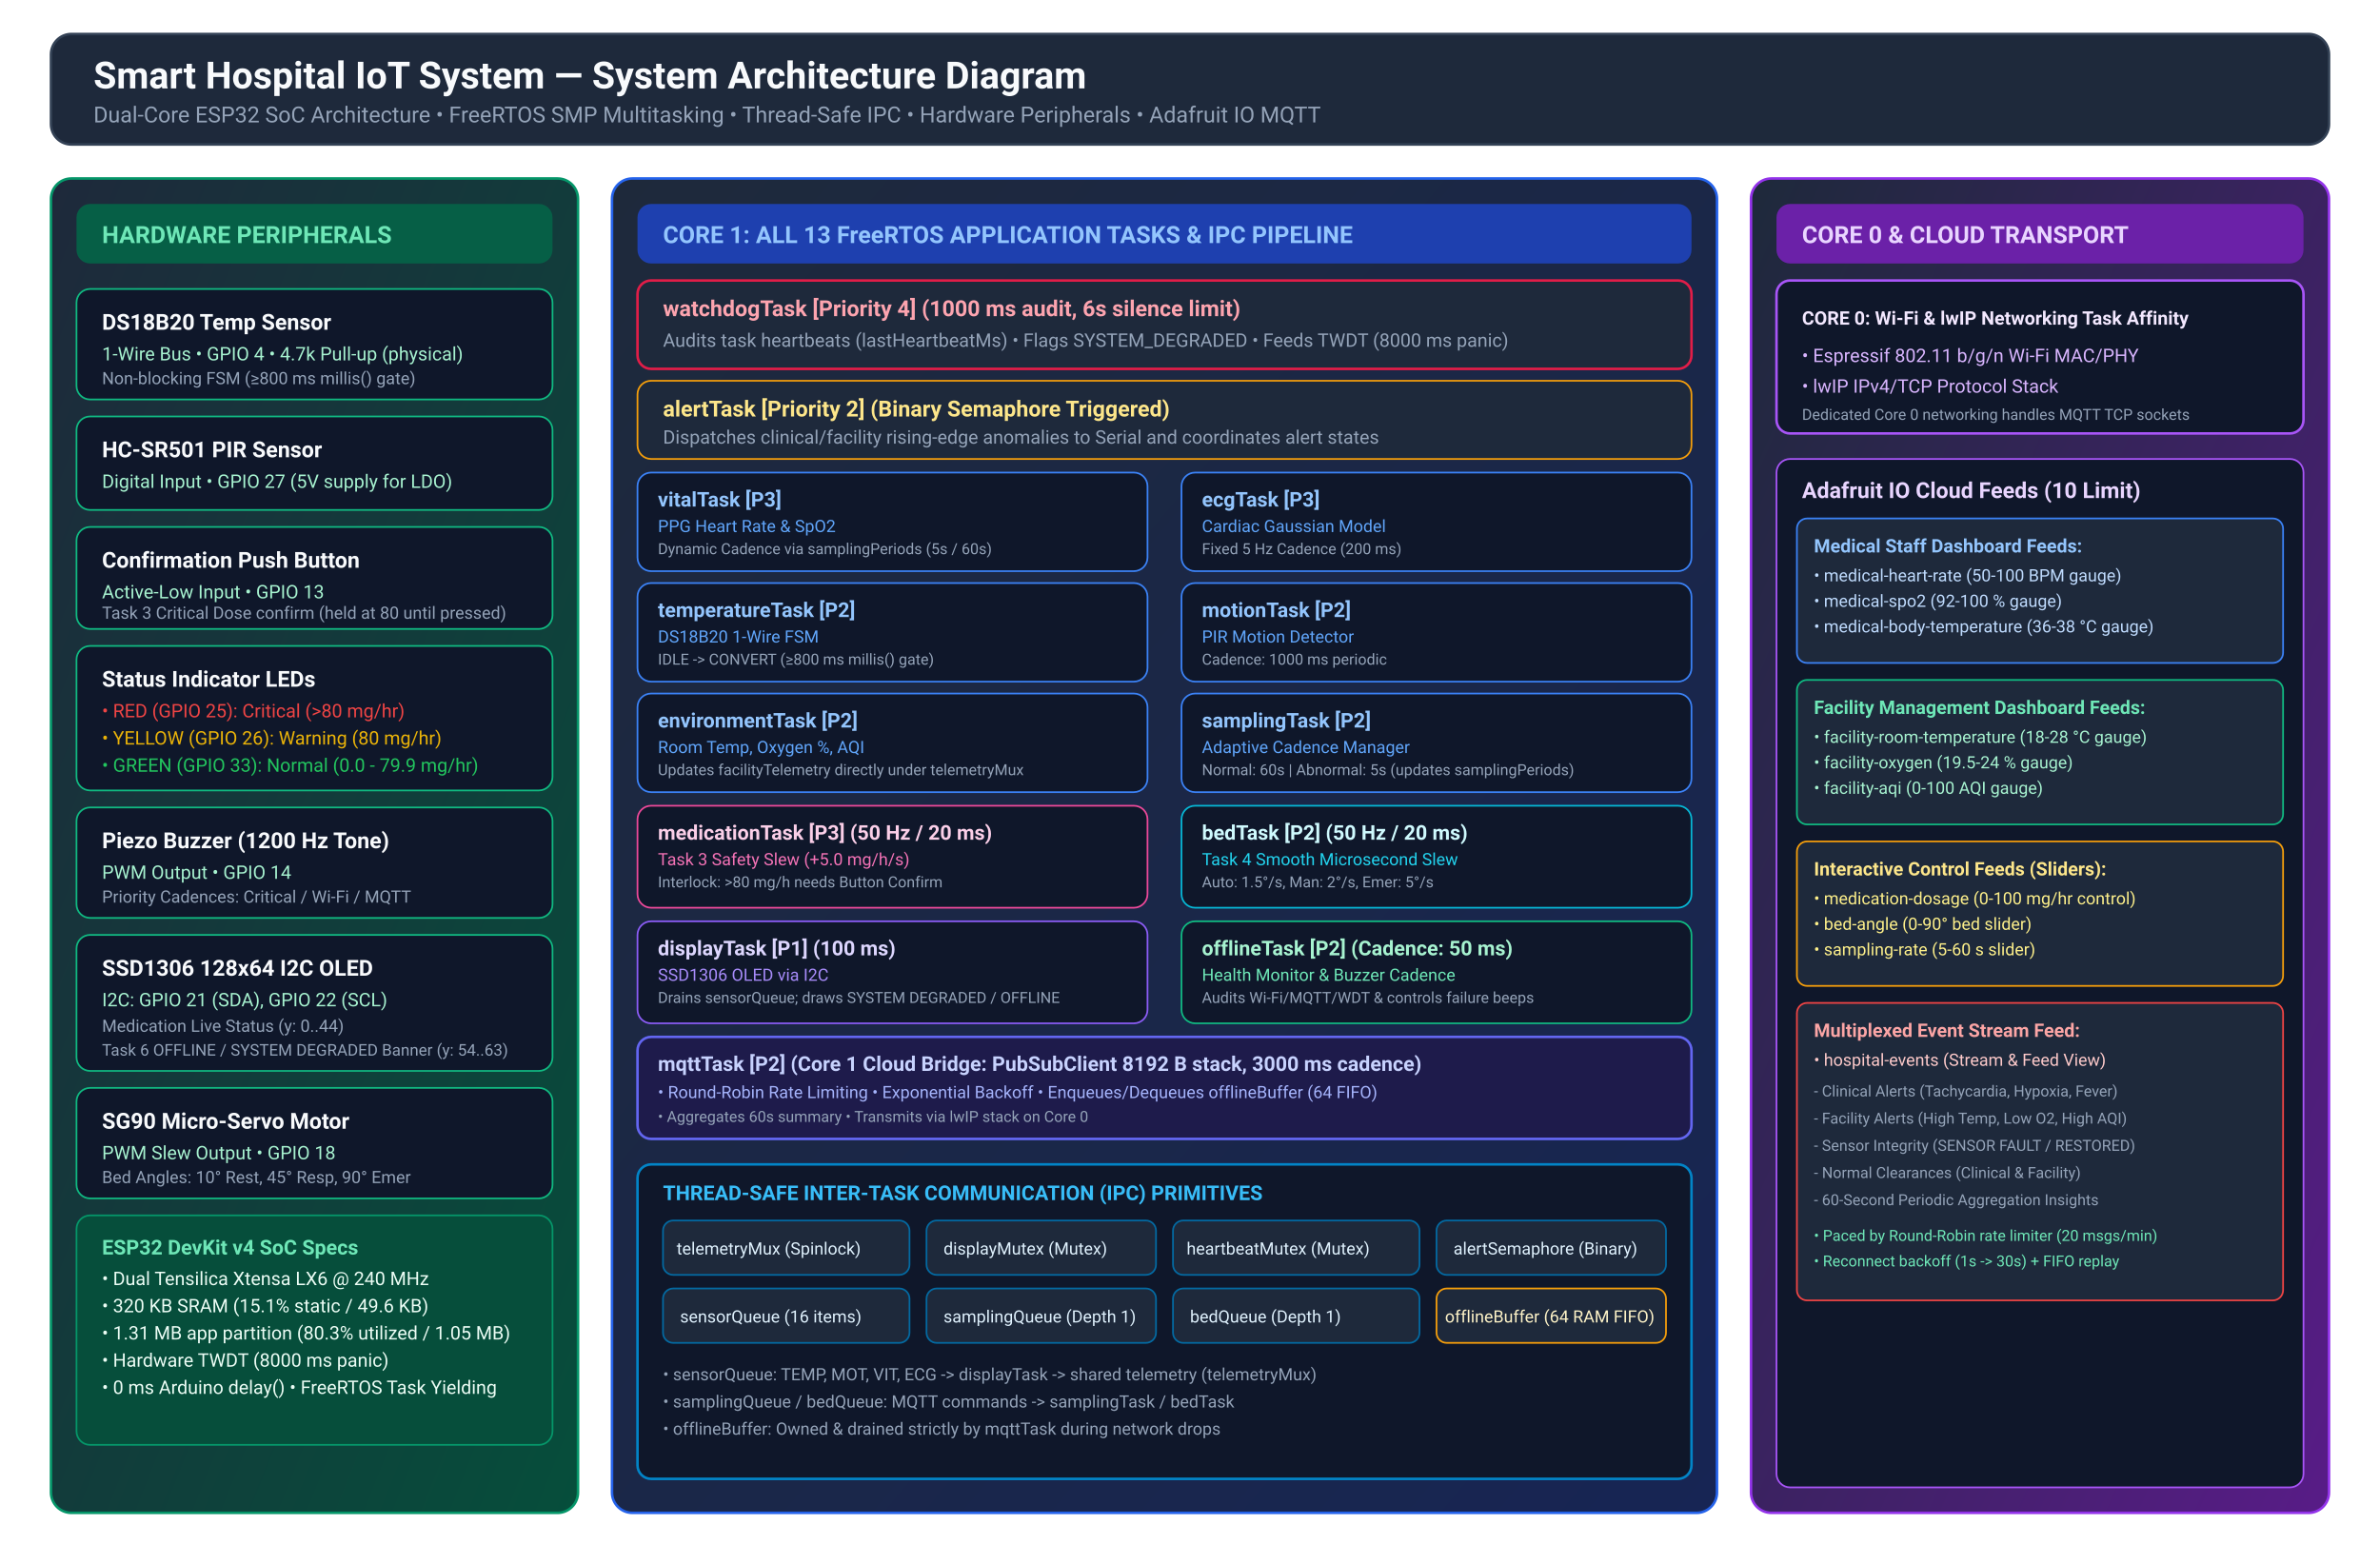
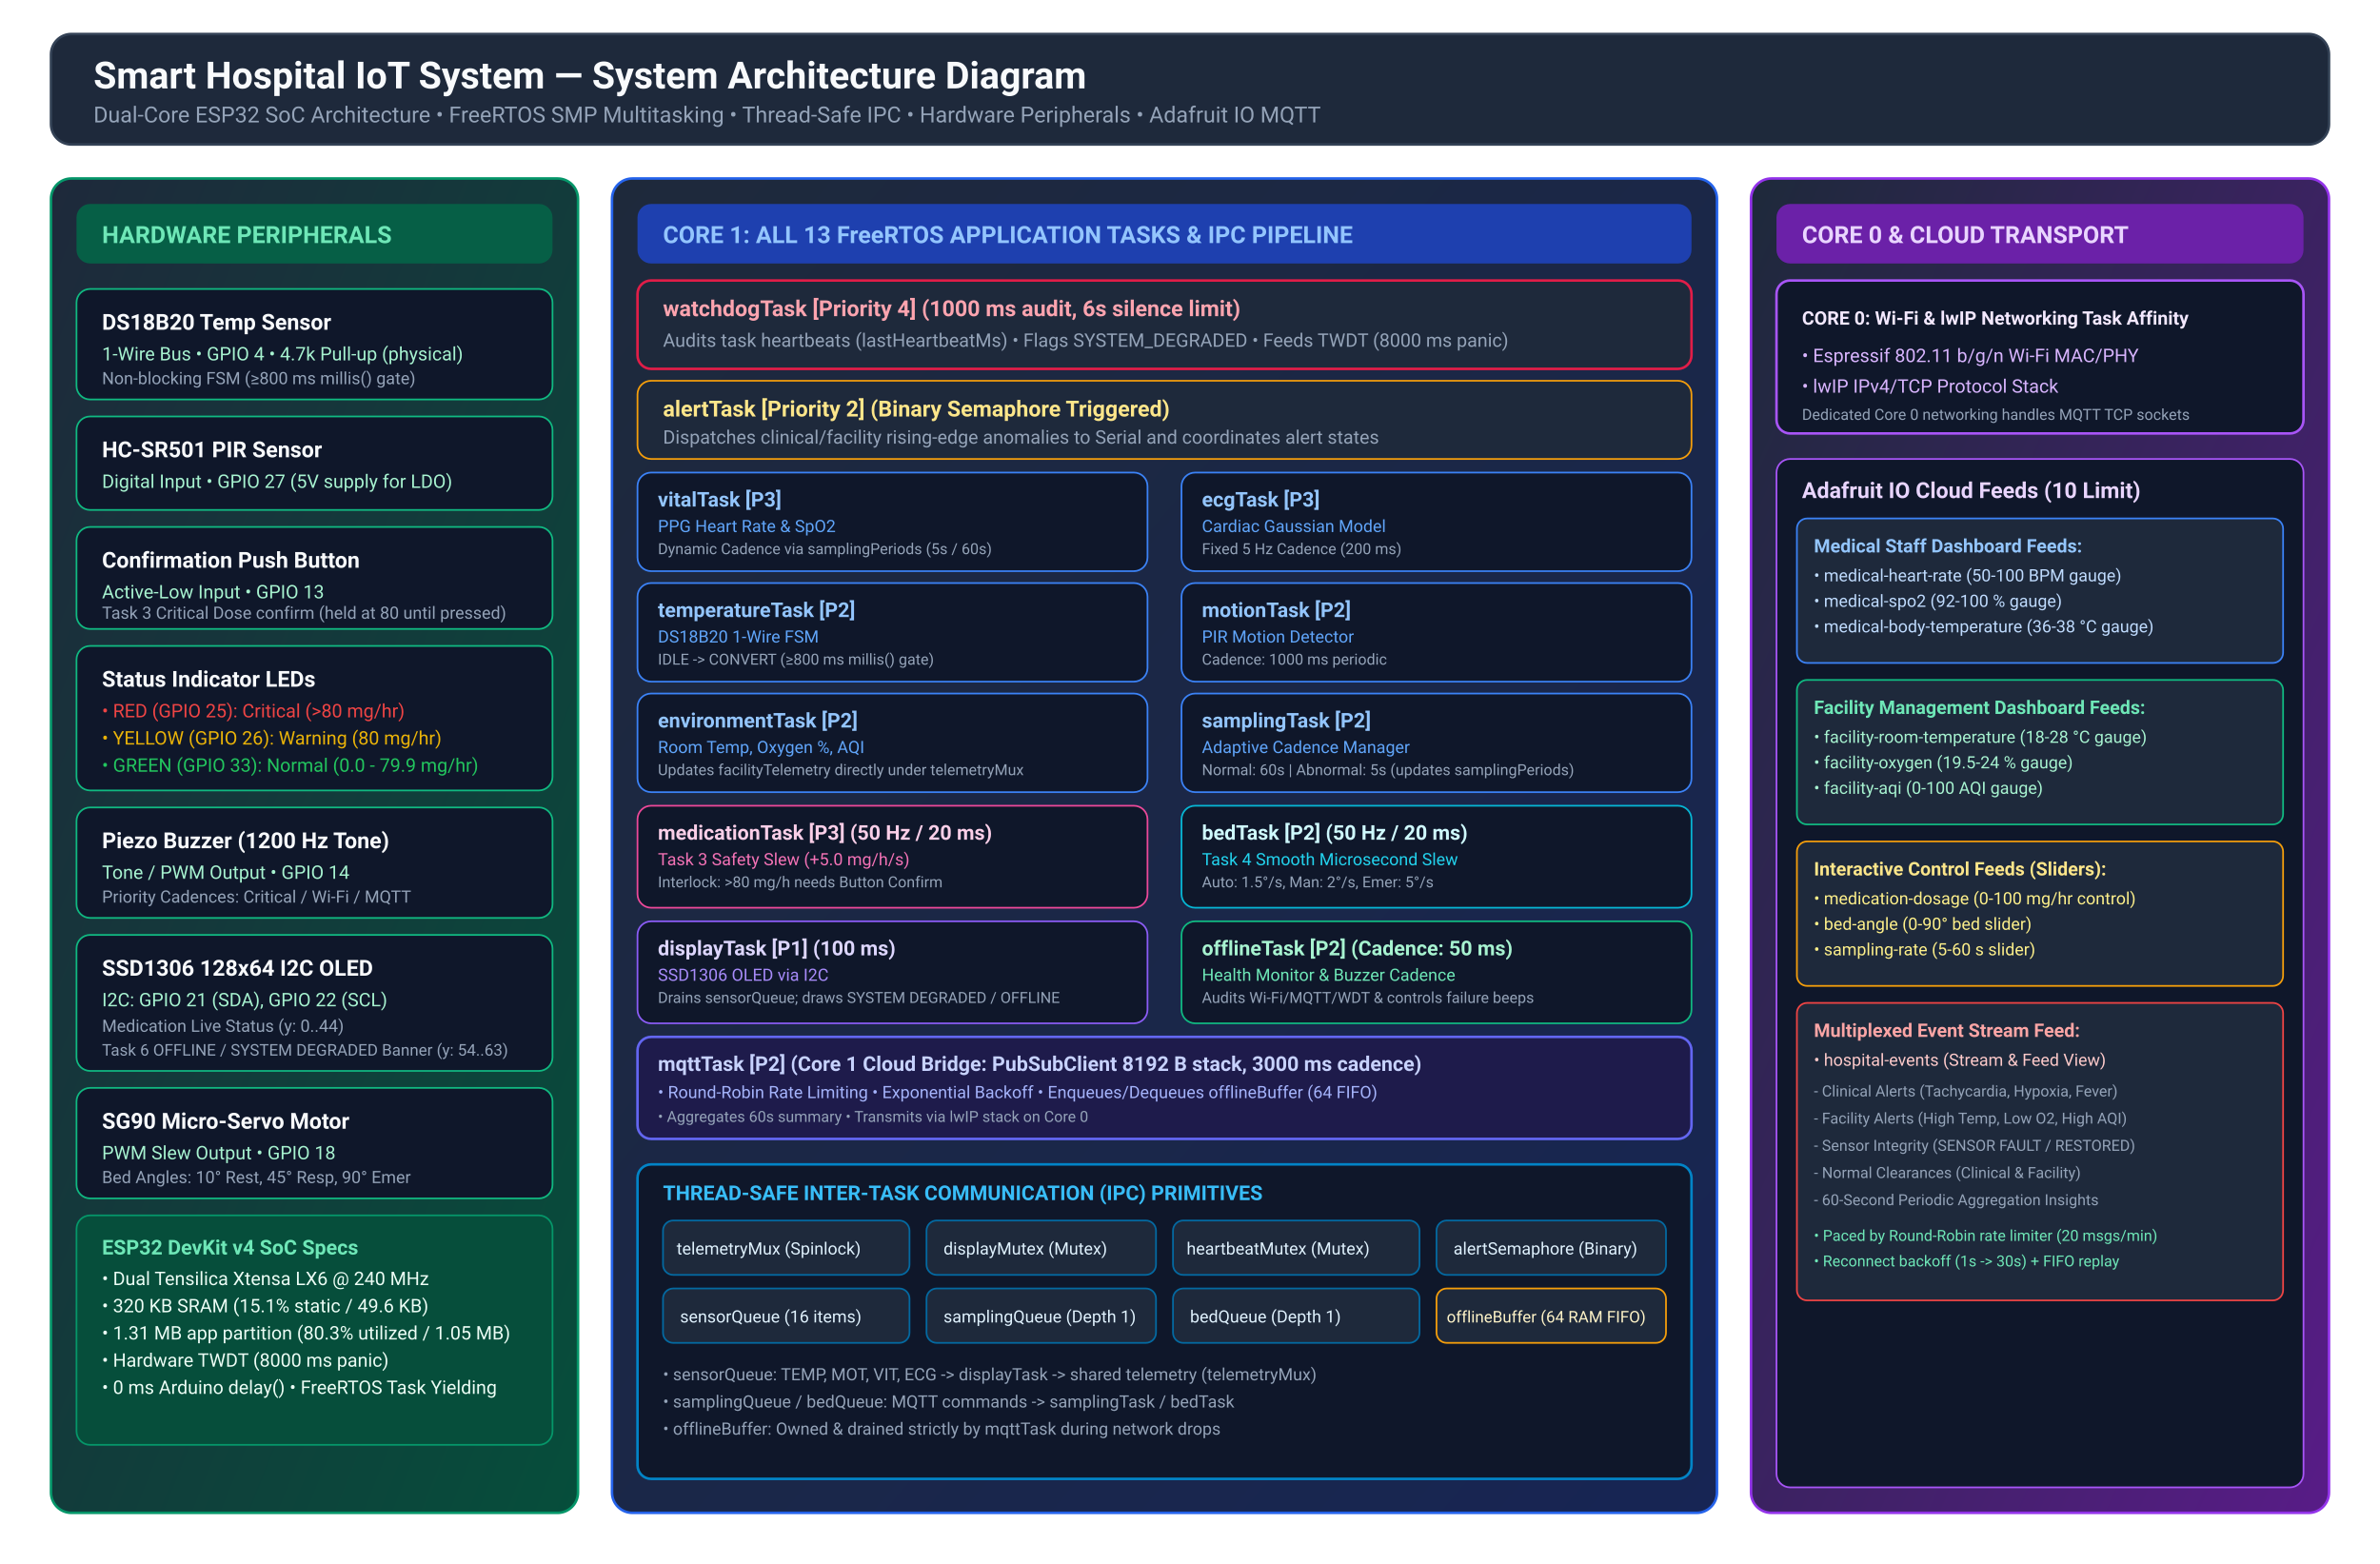
<svg xmlns="http://www.w3.org/2000/svg" viewBox="0 0 1400 920" width="1400" height="920" style="background:#0f172a; font-family:'Segoe UI', -apple-system, BlinkMacSystemFont, Roboto, sans-serif;">
  <defs>
    <linearGradient id="bgGradient" x1="0%" y1="0%" x2="100%" y2="100%">
      <stop offset="0%" stop-color="#0b1120" />
      <stop offset="100%" stop-color="#0f172a" />
    </linearGradient>
    <linearGradient id="cardCore0" x1="0%" y1="0%" x2="100%" y2="100%">
      <stop offset="0%" stop-color="#1e293b" />
      <stop offset="100%" stop-color="#0f172a" />
    </linearGradient>
    <linearGradient id="cardCore1" x1="0%" y1="0%" x2="100%" y2="100%">
      <stop offset="0%" stop-color="#1e293b" />
      <stop offset="100%" stop-color="#172554" />
    </linearGradient>
    <linearGradient id="cardHW" x1="0%" y1="0%" x2="100%" y2="100%">
      <stop offset="0%" stop-color="#1e293b" />
      <stop offset="100%" stop-color="#064e3b" />
    </linearGradient>
    <linearGradient id="cardCloud" x1="0%" y1="0%" x2="100%" y2="100%">
      <stop offset="0%" stop-color="#1e293b" />
      <stop offset="100%" stop-color="#581c87" />
    </linearGradient>
-     <marker id="arrow" viewBox="0 0 10 10" refX="6" refY="5" markerWidth="6" markerHeight="6" orient="auto-start-reverse">
-       <path d="M 0 1 L 10 5 L 0 9 z" fill="#38bdf8" />
-     </marker>
-     <marker id="arrowGreen" viewBox="0 0 10 10" refX="6" refY="5" markerWidth="6" markerHeight="6" orient="auto-start-reverse">
-       <path d="M 0 1 L 10 5 L 0 9 z" fill="#10b981" />
-     </marker>
-     <marker id="arrowPurple" viewBox="0 0 10 10" refX="6" refY="5" markerWidth="6" markerHeight="6" orient="auto-start-reverse">
-       <path d="M 0 1 L 10 5 L 0 9 z" fill="#c084fc" />
-     </marker>
-     <marker id="arrowAmber" viewBox="0 0 10 10" refX="6" refY="5" markerWidth="6" markerHeight="6" orient="auto-start-reverse">
-       <path d="M 0 1 L 10 5 L 0 9 z" fill="#f59e0b" />
-     </marker>
  </defs>
  <rect x="30" y="20" width="1340" height="65" rx="12" fill="#1e293b" stroke="#334155" stroke-width="1.5" />
  <text x="55" y="52" fill="#f8fafc" font-size="22" font-weight="bold">Smart Hospital IoT System — System Architecture Diagram</text>
  <text x="55" y="72" fill="#94a3b8" font-size="13">Dual-Core ESP32 SoC Architecture • FreeRTOS SMP Multitasking • Thread-Safe IPC • Hardware Peripherals • Adafruit IO MQTT</text>
  <rect x="30" y="105" width="310" height="785" rx="12" fill="url(#cardHW)" stroke="#059669" stroke-width="1.5" />
  <rect x="45" y="120" width="280" height="35" rx="8" fill="#065f46" />
  <text x="60" y="143" fill="#6ee7b7" font-size="14" font-weight="bold">HARDWARE PERIPHERALS</text>
  <g transform="translate(45, 170)">
    <rect x="0" y="0" width="280" height="65" rx="8" fill="#0f172a" stroke="#10b981" stroke-width="1" />
    <text x="15" y="24" fill="#f8fafc" font-size="13" font-weight="bold">DS18B20 Temp Sensor</text>
    <text x="15" y="42" fill="#a7f3d0" font-size="11">1-Wire Bus • GPIO 4 • 4.7k Pull-up (physical)</text>
    <text x="15" y="56" fill="#94a3b8" font-size="10">Non-blocking FSM (≥800 ms millis() gate)</text>
    <rect x="0" y="75" width="280" height="55" rx="8" fill="#0f172a" stroke="#10b981" stroke-width="1" />
    <text x="15" y="99" fill="#f8fafc" font-size="13" font-weight="bold">HC-SR501 PIR Sensor</text>
    <text x="15" y="117" fill="#a7f3d0" font-size="11">Digital Input • GPIO 27 (5V supply for LDO)</text>
    <rect x="0" y="140" width="280" height="60" rx="8" fill="#0f172a" stroke="#10b981" stroke-width="1" />
    <text x="15" y="164" fill="#f8fafc" font-size="13" font-weight="bold">Confirmation Push Button</text>
    <text x="15" y="182" fill="#a7f3d0" font-size="11">Active-Low Input • GPIO 13</text>
    <text x="15" y="194" fill="#94a3b8" font-size="10">Task 3 Critical Dose confirm (held at 80 until pressed)</text>
    <rect x="0" y="210" width="280" height="85" rx="8" fill="#0f172a" stroke="#10b981" stroke-width="1" />
    <text x="15" y="234" fill="#f8fafc" font-size="13" font-weight="bold">Status Indicator LEDs</text>
    <text x="15" y="252" fill="#ef4444" font-size="11">• RED (GPIO 25): Critical (&gt;80 mg/hr)</text>
    <text x="15" y="268" fill="#eab308" font-size="11">• YELLOW (GPIO 26): Warning (80 mg/hr)</text>
    <text x="15" y="284" fill="#22c55e" font-size="11">• GREEN (GPIO 33): Normal (0.0 - 79.9 mg/hr)</text>
    <rect x="0" y="305" width="280" height="65" rx="8" fill="#0f172a" stroke="#10b981" stroke-width="1" />
    <text x="15" y="329" fill="#f8fafc" font-size="13" font-weight="bold">Piezo Buzzer (1200 Hz Tone)</text>
-     <text x="15" y="347" fill="#a7f3d0" font-size="11">PWM Output • GPIO 14</text>
+     <text x="15" y="347" fill="#a7f3d0" font-size="11">Tone / PWM Output • GPIO 14</text>
    <text x="15" y="361" fill="#94a3b8" font-size="10">Priority Cadences: Critical / Wi-Fi / MQTT</text>
    <rect x="0" y="380" width="280" height="80" rx="8" fill="#0f172a" stroke="#10b981" stroke-width="1" />
    <text x="15" y="404" fill="#f8fafc" font-size="13" font-weight="bold">SSD1306 128x64 I2C OLED</text>
    <text x="15" y="422" fill="#a7f3d0" font-size="11">I2C: GPIO 21 (SDA), GPIO 22 (SCL)</text>
    <text x="15" y="437" fill="#94a3b8" font-size="10">Medication Live Status (y: 0..44)</text>
    <text x="15" y="451" fill="#94a3b8" font-size="9.5">Task 6 OFFLINE / SYSTEM DEGRADED Banner (y: 54..63)</text>
    <rect x="0" y="470" width="280" height="65" rx="8" fill="#0f172a" stroke="#10b981" stroke-width="1" />
    <text x="15" y="494" fill="#f8fafc" font-size="13" font-weight="bold">SG90 Micro-Servo Motor</text>
    <text x="15" y="512" fill="#a7f3d0" font-size="11">PWM Slew Output • GPIO 18</text>
    <text x="15" y="526" fill="#94a3b8" font-size="10">Bed Angles: 10° Rest, 45° Resp, 90° Emer</text>
    <rect x="0" y="545" width="280" height="135" rx="8" fill="#064e3b" stroke="#059669" stroke-width="1" />
    <text x="15" y="568" fill="#6ee7b7" font-size="12" font-weight="bold">ESP32 DevKit v4 SoC Specs</text>
    <text x="15" y="586" fill="#ecfdf5" font-size="11">• Dual Tensilica Xtensa LX6 @ 240 MHz</text>
    <text x="15" y="602" fill="#ecfdf5" font-size="11">• 320 KB SRAM (15.1% static / 49.6 KB)</text>
    <text x="15" y="618" fill="#ecfdf5" font-size="11">• 1.31 MB app partition (80.3% utilized / 1.05 MB)</text>
    <text x="15" y="634" fill="#ecfdf5" font-size="11">• Hardware TWDT (8000 ms panic)</text>
    <text x="15" y="650" fill="#ecfdf5" font-size="11">• 0 ms Arduino delay() • FreeRTOS Task Yielding</text>
  </g>
  <rect x="360" y="105" width="650" height="785" rx="12" fill="url(#cardCore1)" stroke="#2563eb" stroke-width="1.5" />
  <rect x="375" y="120" width="620" height="35" rx="8" fill="#1e40af" />
  <text x="390" y="143" fill="#93c5fd" font-size="14" font-weight="bold">CORE 1: ALL 13 FreeRTOS APPLICATION TASKS &amp; IPC PIPELINE</text>
  <rect x="375" y="165" width="620" height="52" rx="8" fill="#1e293b" stroke="#e11d48" stroke-width="1.5" />
  <text x="390" y="186" fill="#fda4af" font-size="13" font-weight="bold">watchdogTask [Priority 4] (1000 ms audit, 6s silence limit)</text>
  <text x="390" y="204" fill="#94a3b8" font-size="11">Audits task heartbeats (lastHeartbeatMs) • Flags SYSTEM_DEGRADED • Feeds TWDT (8000 ms panic)</text>
  <rect x="375" y="224" width="620" height="46" rx="8" fill="#1e293b" stroke="#f59e0b" stroke-width="1" />
  <text x="390" y="245" fill="#fde68a" font-size="13" font-weight="bold">alertTask [Priority 2] (Binary Semaphore Triggered)</text>
  <text x="390" y="261" fill="#94a3b8" font-size="11">Dispatches clinical/facility rising-edge anomalies to Serial and coordinates alert states</text>
  <g transform="translate(375, 278)">
    <rect x="0" y="0" width="300" height="58" rx="8" fill="#0f172a" stroke="#3b82f6" stroke-width="1" />
    <text x="12" y="20" fill="#93c5fd" font-size="12" font-weight="bold">vitalTask [P3]</text>
    <text x="12" y="35" fill="#60a5fa" font-size="10">PPG Heart Rate &amp; SpO2</text>
    <text x="12" y="48" fill="#94a3b8" font-size="9">Dynamic Cadence via samplingPeriods (5s / 60s)</text>
    <rect x="320" y="0" width="300" height="58" rx="8" fill="#0f172a" stroke="#3b82f6" stroke-width="1" />
    <text x="332" y="20" fill="#93c5fd" font-size="12" font-weight="bold">ecgTask [P3]</text>
    <text x="332" y="35" fill="#60a5fa" font-size="10">Cardiac Gaussian Model</text>
    <text x="332" y="48" fill="#94a3b8" font-size="9">Fixed 5 Hz Cadence (200 ms)</text>
    <rect x="0" y="65" width="300" height="58" rx="8" fill="#0f172a" stroke="#3b82f6" stroke-width="1" />
    <text x="12" y="85" fill="#93c5fd" font-size="12" font-weight="bold">temperatureTask [P2]</text>
    <text x="12" y="100" fill="#60a5fa" font-size="10">DS18B20 1-Wire FSM</text>
    <text x="12" y="113" fill="#94a3b8" font-size="9">IDLE -&gt; CONVERT (≥800 ms millis() gate)</text>
    <rect x="320" y="65" width="300" height="58" rx="8" fill="#0f172a" stroke="#3b82f6" stroke-width="1" />
    <text x="332" y="85" fill="#93c5fd" font-size="12" font-weight="bold">motionTask [P2]</text>
    <text x="332" y="100" fill="#60a5fa" font-size="10">PIR Motion Detector</text>
    <text x="332" y="113" fill="#94a3b8" font-size="9">Cadence: 1000 ms periodic</text>
    <rect x="0" y="130" width="300" height="58" rx="8" fill="#0f172a" stroke="#3b82f6" stroke-width="1" />
    <text x="12" y="150" fill="#93c5fd" font-size="12" font-weight="bold">environmentTask [P2]</text>
    <text x="12" y="165" fill="#60a5fa" font-size="10">Room Temp, Oxygen %, AQI</text>
    <text x="12" y="178" fill="#94a3b8" font-size="9">Updates facilityTelemetry directly under telemetryMux</text>
    <rect x="320" y="130" width="300" height="58" rx="8" fill="#0f172a" stroke="#3b82f6" stroke-width="1" />
    <text x="332" y="150" fill="#93c5fd" font-size="12" font-weight="bold">samplingTask [P2]</text>
    <text x="332" y="165" fill="#60a5fa" font-size="10">Adaptive Cadence Manager</text>
    <text x="332" y="178" fill="#94a3b8" font-size="9">Normal: 60s | Abnormal: 5s (updates samplingPeriods)</text>
  </g>
  <g transform="translate(375, 474)">
    <rect x="0" y="0" width="300" height="60" rx="8" fill="#0f172a" stroke="#ec4899" stroke-width="1" />
    <text x="12" y="20" fill="#fbcfe8" font-size="12" font-weight="bold">medicationTask [P3] (50 Hz / 20 ms)</text>
    <text x="12" y="35" fill="#f472b6" font-size="10">Task 3 Safety Slew (+5.0 mg/h/s)</text>
    <text x="12" y="48" fill="#94a3b8" font-size="9">Interlock: &gt;80 mg/h needs Button Confirm</text>
    <rect x="320" y="0" width="300" height="60" rx="8" fill="#0f172a" stroke="#06b6d4" stroke-width="1" />
    <text x="332" y="20" fill="#cffafe" font-size="12" font-weight="bold">bedTask [P2] (50 Hz / 20 ms)</text>
    <text x="332" y="35" fill="#22d3ee" font-size="10">Task 4 Smooth Microsecond Slew</text>
    <text x="332" y="48" fill="#94a3b8" font-size="9">Auto: 1.5°/s, Man: 2°/s, Emer: 5°/s</text>
    <rect x="0" y="68" width="300" height="60" rx="8" fill="#0f172a" stroke="#8b5cf6" stroke-width="1" />
    <text x="12" y="88" fill="#ddd6fe" font-size="12" font-weight="bold">displayTask [P1] (100 ms)</text>
    <text x="12" y="103" fill="#a78bfa" font-size="10">SSD1306 OLED via I2C</text>
    <text x="12" y="116" fill="#94a3b8" font-size="9">Drains sensorQueue; draws SYSTEM DEGRADED / OFFLINE</text>
    <rect x="320" y="68" width="300" height="60" rx="8" fill="#0f172a" stroke="#10b981" stroke-width="1" />
    <text x="332" y="88" fill="#a7f3d0" font-size="12" font-weight="bold">offlineTask [P2] (Cadence: 50 ms)</text>
    <text x="332" y="103" fill="#6ee7b7" font-size="10">Health Monitor &amp; Buzzer Cadence</text>
    <text x="332" y="116" fill="#94a3b8" font-size="9">Audits Wi-Fi/MQTT/WDT &amp; controls failure beeps</text>
    <rect x="0" y="136" width="620" height="60" rx="8" fill="#1e1b4b" stroke="#6366f1" stroke-width="1.5" />
    <text x="12" y="156" fill="#c7d2fe" font-size="12" font-weight="bold">mqttTask [P2] (Core 1 Cloud Bridge: PubSubClient 8192 B stack, 3000 ms cadence)</text>
    <text x="12" y="172" fill="#a5b4fc" font-size="10">• Round-Robin Rate Limiting • Exponential Backoff • Enqueues/Dequeues offlineBuffer (64 FIFO)</text>
    <text x="12" y="186" fill="#94a3b8" font-size="9">• Aggregates 60s summary • Transmits via lwIP stack on Core 0</text>
  </g>
  <rect x="375" y="685" width="620" height="185" rx="8" fill="#0f172a" stroke="#0284c7" stroke-width="1.5" />
  <text x="390" y="706" fill="#38bdf8" font-size="12" font-weight="bold">THREAD-SAFE INTER-TASK COMMUNICATION (IPC) PRIMITIVES</text>
  <rect x="390" y="718" width="145" height="32" rx="6" fill="#1e293b" stroke="#0369a1" />
  <text x="398" y="738" fill="#e0f2fe" font-size="10">telemetryMux (Spinlock)</text>
  <rect x="545" y="718" width="135" height="32" rx="6" fill="#1e293b" stroke="#0369a1" />
  <text x="555" y="738" fill="#e0f2fe" font-size="10">displayMutex (Mutex)</text>
  <rect x="690" y="718" width="145" height="32" rx="6" fill="#1e293b" stroke="#0369a1" />
  <text x="698" y="738" fill="#e0f2fe" font-size="10">heartbeatMutex (Mutex)</text>
  <rect x="845" y="718" width="135" height="32" rx="6" fill="#1e293b" stroke="#0369a1" />
  <text x="855" y="738" fill="#e0f2fe" font-size="10">alertSemaphore (Binary)</text>
  <rect x="390" y="758" width="145" height="32" rx="6" fill="#1e293b" stroke="#0369a1" />
  <text x="400" y="778" fill="#e0f2fe" font-size="10">sensorQueue (16 items)</text>
  <rect x="545" y="758" width="135" height="32" rx="6" fill="#1e293b" stroke="#0369a1" />
  <text x="555" y="778" fill="#e0f2fe" font-size="10">samplingQueue (Depth 1)</text>
  <rect x="690" y="758" width="145" height="32" rx="6" fill="#1e293b" stroke="#0369a1" />
  <text x="700" y="778" fill="#e0f2fe" font-size="10">bedQueue (Depth 1)</text>
  <rect x="845" y="758" width="135" height="32" rx="6" fill="#1e293b" stroke="#f59e0b" />
-   <text x="850" y="778" fill="#fef3c7" font-size="10">offlineBuffer (64 RAM FIFO)</text>
+   <text x="851" y="778" fill="#fef3c7" font-size="9.5">offlineBuffer (64 RAM FIFO)</text>
  <text x="390" y="812" fill="#94a3b8" font-size="10">• sensorQueue: TEMP, MOT, VIT, ECG -&gt; displayTask -&gt; shared telemetry (telemetryMux)</text>
  <text x="390" y="828" fill="#94a3b8" font-size="10">• samplingQueue / bedQueue: MQTT commands -&gt; samplingTask / bedTask</text>
  <text x="390" y="844" fill="#94a3b8" font-size="10">• offlineBuffer: Owned &amp; drained strictly by mqttTask during network drops</text>
  <rect x="1030" y="105" width="340" height="785" rx="12" fill="url(#cardCloud)" stroke="#9333ea" stroke-width="1.5" />
  <rect x="1045" y="120" width="310" height="35" rx="8" fill="#6b21a8" />
  <text x="1060" y="143" fill="#e9d5ff" font-size="14" font-weight="bold">CORE 0 &amp; CLOUD TRANSPORT</text>
  <g transform="translate(1045, 165)">
    <rect x="0" y="0" width="310" height="90" rx="8" fill="#0f172a" stroke="#a855f7" stroke-width="1.5" />
    <text x="15" y="26" fill="#f3e8ff" font-size="11" font-weight="bold">CORE 0: Wi-Fi &amp; lwIP Networking Task Affinity</text>
    <text x="15" y="48" fill="#d8b4fe" font-size="11">• Espressif 802.11 b/g/n Wi-Fi MAC/PHY</text>
    <text x="15" y="66" fill="#d8b4fe" font-size="11">• lwIP IPv4/TCP Protocol Stack</text>
    <text x="15" y="82" fill="#94a3b8" font-size="9">Dedicated Core 0 networking handles MQTT TCP sockets</text>
    <rect x="0" y="105" width="310" height="605" rx="8" fill="#0f172a" stroke="#a855f7" stroke-width="1" />
    <text x="15" y="128" fill="#e9d5ff" font-size="13" font-weight="bold">Adafruit IO Cloud Feeds (10 Limit)</text>
    <rect x="12" y="140" width="286" height="85" rx="6" fill="#1e293b" stroke="#3b82f6" />
    <text x="22" y="160" fill="#93c5fd" font-size="11" font-weight="bold">Medical Staff Dashboard Feeds:</text>
    <text x="22" y="177" fill="#bfdbfe" font-size="10">• medical-heart-rate (50-100 BPM gauge)</text>
    <text x="22" y="192" fill="#bfdbfe" font-size="10">• medical-spo2 (92-100 % gauge)</text>
    <text x="22" y="207" fill="#bfdbfe" font-size="10">• medical-body-temperature (36-38 °C gauge)</text>
    <rect x="12" y="235" width="286" height="85" rx="6" fill="#1e293b" stroke="#10b981" />
    <text x="22" y="255" fill="#6ee7b7" font-size="11" font-weight="bold">Facility Management Dashboard Feeds:</text>
    <text x="22" y="272" fill="#a7f3d0" font-size="10">• facility-room-temperature (18-28 °C gauge)</text>
    <text x="22" y="287" fill="#a7f3d0" font-size="10">• facility-oxygen (19.5-24 % gauge)</text>
    <text x="22" y="302" fill="#a7f3d0" font-size="10">• facility-aqi (0-100 AQI gauge)</text>
    <rect x="12" y="330" width="286" height="85" rx="6" fill="#1e293b" stroke="#f59e0b" />
    <text x="22" y="350" fill="#fde68a" font-size="11" font-weight="bold">Interactive Control Feeds (Sliders):</text>
    <text x="22" y="367" fill="#fef08a" font-size="10">• medication-dosage (0-100 mg/hr control)</text>
    <text x="22" y="382" fill="#fef08a" font-size="10">• bed-angle (0-90° bed slider)</text>
    <text x="22" y="397" fill="#fef08a" font-size="10">• sampling-rate (5-60 s slider)</text>
    <rect x="12" y="425" width="286" height="175" rx="6" fill="#1e293b" stroke="#ef4444" />
    <text x="22" y="445" fill="#fca5a5" font-size="11" font-weight="bold">Multiplexed Event Stream Feed:</text>
    <text x="22" y="462" fill="#fecaca" font-size="10">• hospital-events (Stream &amp; Feed View)</text>
    <text x="22" y="480" fill="#94a3b8" font-size="9">  - Clinical Alerts (Tachycardia, Hypoxia, Fever)</text>
    <text x="22" y="496" fill="#94a3b8" font-size="9">  - Facility Alerts (High Temp, Low O2, High AQI)</text>
    <text x="22" y="512" fill="#94a3b8" font-size="9">  - Sensor Integrity (SENSOR FAULT / RESTORED)</text>
    <text x="22" y="528" fill="#94a3b8" font-size="9">  - Normal Clearances (Clinical &amp; Facility)</text>
    <text x="22" y="544" fill="#94a3b8" font-size="9">  - 60-Second Periodic Aggregation Insights</text>
    <text x="22" y="565" fill="#6ee7b7" font-size="9">• Paced by Round-Robin rate limiter (20 msgs/min)</text>
    <text x="22" y="580" fill="#6ee7b7" font-size="9">• Reconnect backoff (1s -&gt; 30s) + FIFO replay</text>
  </g>
</svg>
